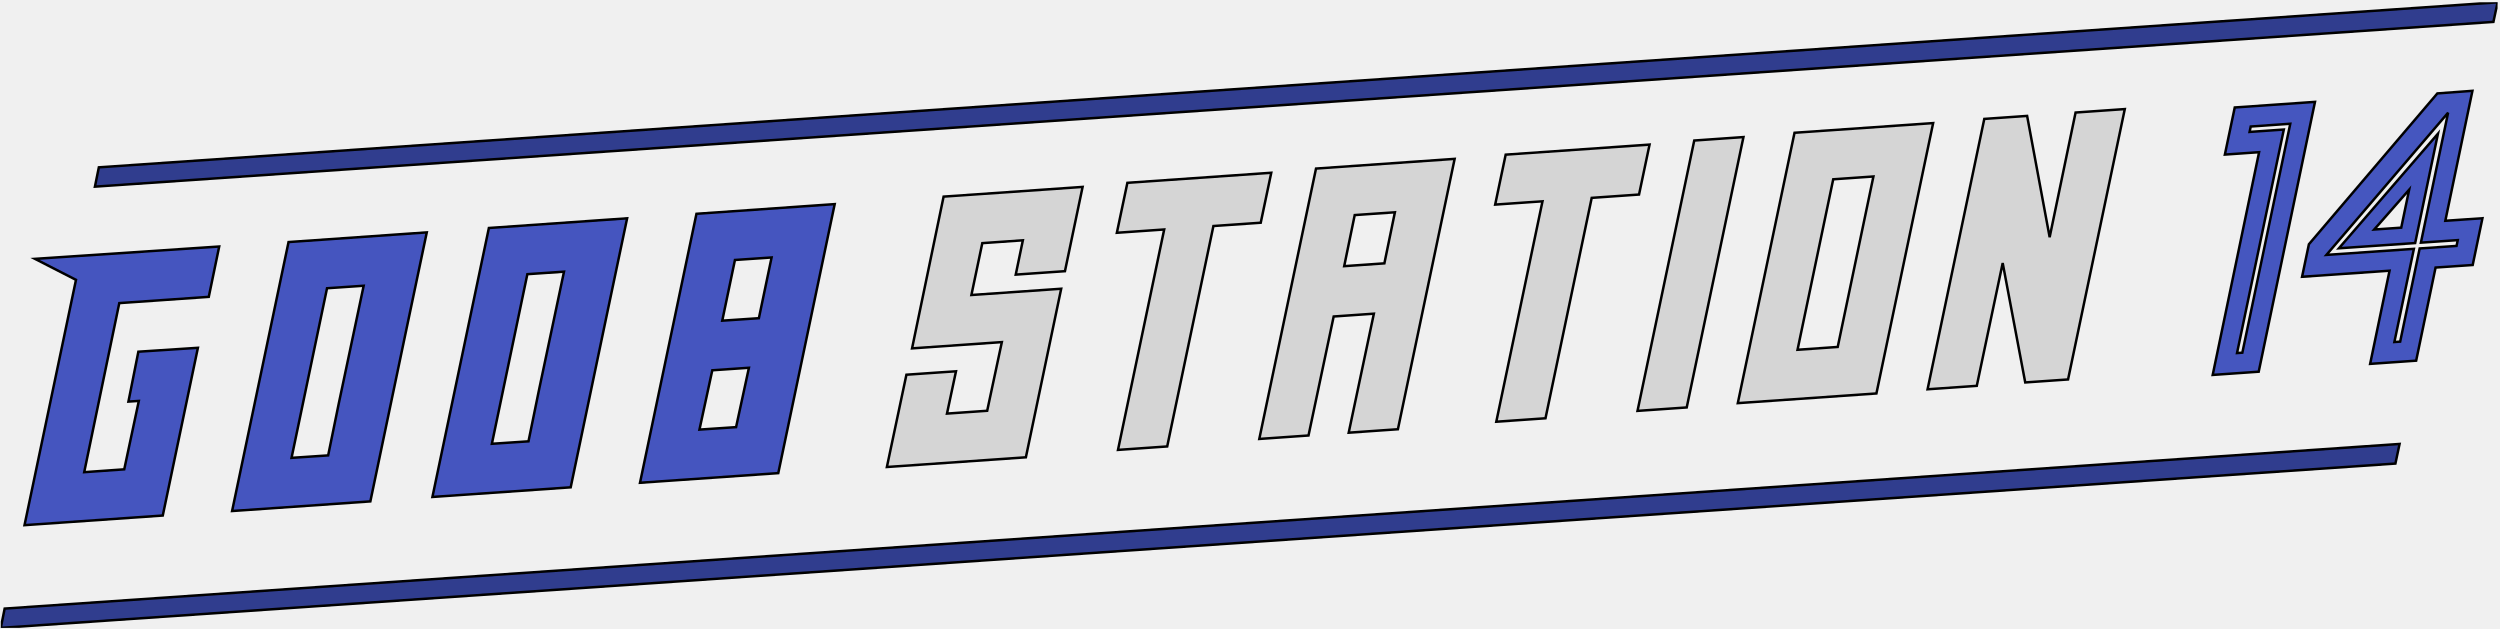
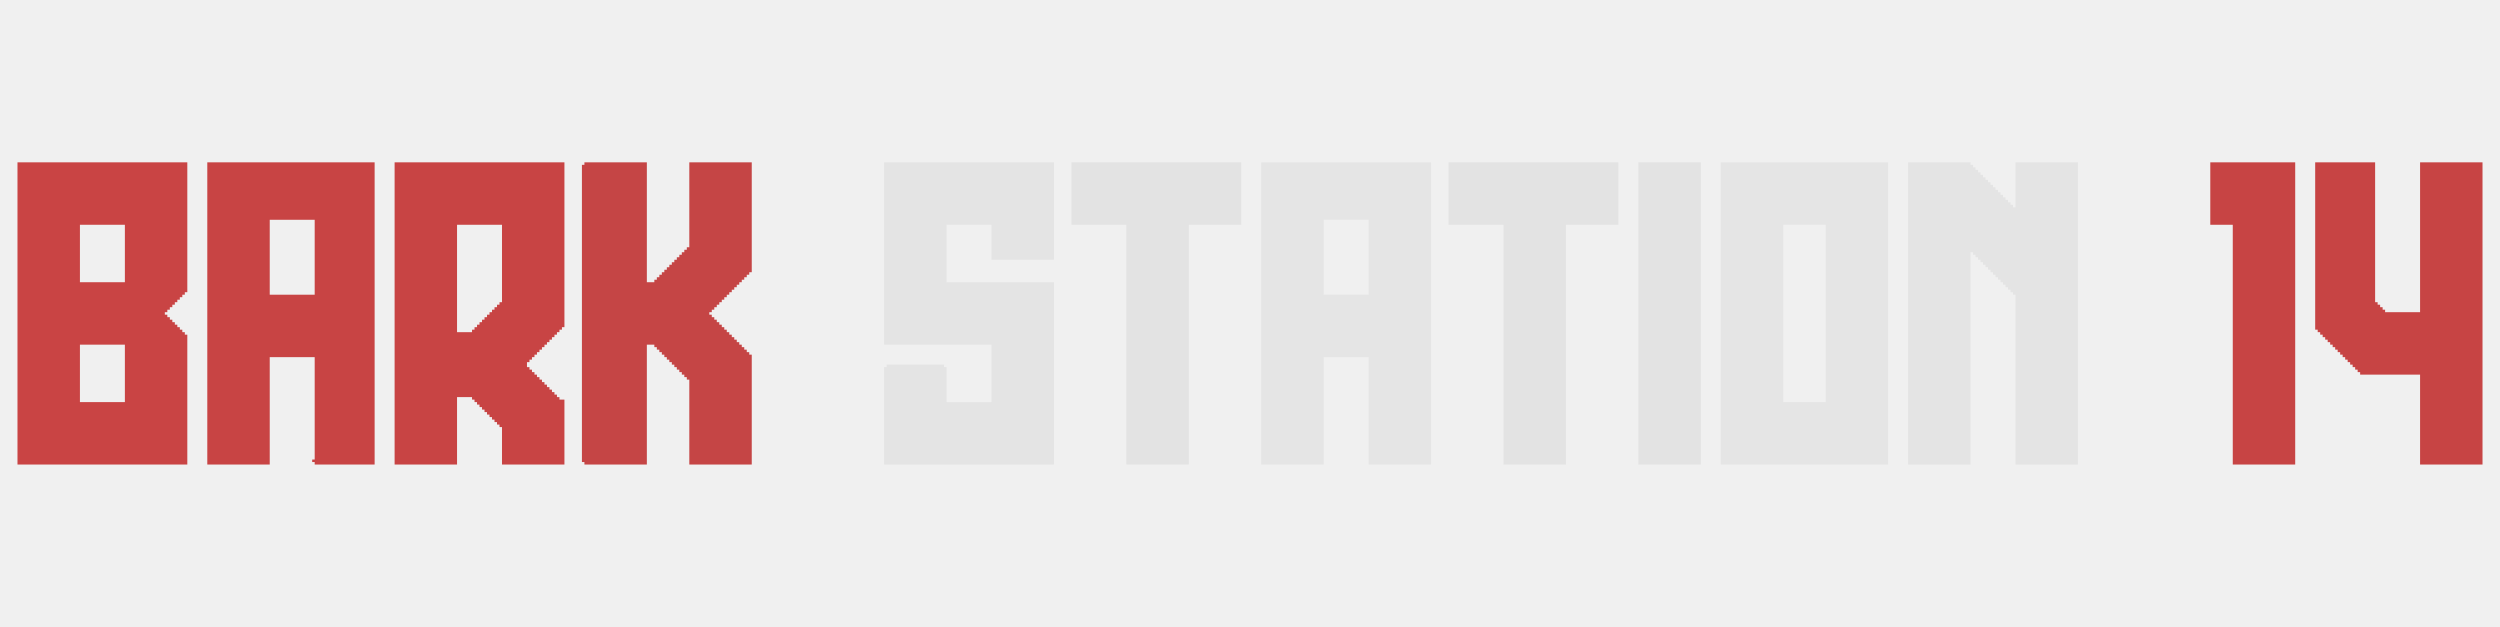
- <svg xmlns="http://www.w3.org/2000/svg" width="1002" height="252" viewBox="0 0 1002 252" fill="none" version="1.1" id="svg16">
-   <g clip-path="url(#clip0_235_486)" id="g16">
-     <path d="M39.62 67.065L38.043 74.808L999.361 8.779L1001.03 0.92L39.62 67.065Z" fill="#4556BF" id="path1" style="stroke:#000000;stroke-opacity:1;fill:#303d8e;fill-opacity:1" />
-     <path d="M0.314 251.65L960.082 185.794L961.748 177.937L1.867 243.921L0.314 251.65Z" fill="#4556BF" id="path2" style="stroke:#000000;stroke-opacity:1;fill:#303d8e;fill-opacity:1" />
-     <path d="M30.456 112.169L9.823 210.487L65.24 206.625L79.321 139.399L55.454 140.962L51.473 160.957L55.641 160.686L49.795 188.109L33.751 189.247L47.809 121.487L65.742 120.233L83.675 118.979L87.858 98.802L14.006 103.748L30.456 112.169Z" fill="white" id="path3" style="fill:#4555bf;fill-opacity:1;stroke:#000000;stroke-opacity:1" />
-     <path fill-rule="evenodd" clip-rule="evenodd" d="M93.02 204.821L113.653 106.504L115.648 97.017L171.055 93.137L162.518 133.734L148.438 200.96L93.02 204.821ZM116.849 183.509L131.524 182.525L135.724 161.981L145.758 114.525L131.072 115.531L116.849 183.509Z" fill="white" id="path4" style="stroke:#000000;stroke-opacity:1;fill:#4555bf;fill-opacity:1" />
-     <path fill-rule="evenodd" clip-rule="evenodd" d="M173.315 199.182L193.948 100.864L195.943 91.377L251.351 87.497L242.813 128.094L228.733 195.32L173.315 199.182ZM197.145 177.87L211.819 176.885L216.019 156.341L226.053 108.886L211.367 109.891L197.145 177.87Z" fill="white" id="path5" style="stroke:#000000;stroke-opacity:1;fill:#4555bf;fill-opacity:1" />
-     <path fill-rule="evenodd" clip-rule="evenodd" d="M334.548 81.808L279.14 85.688L256.513 193.493L311.93 189.631L334.548 81.808ZM295.017 171.197L280.342 172.181L285.486 148.409L300.171 147.402L295.017 171.197ZM294.566 104.202L309.252 103.197L304.158 127.534L289.48 128.525L294.566 104.202Z" fill="white" id="path6" style="stroke:#000000;stroke-opacity:1;fill:#4555bf;fill-opacity:1" />
-     <path d="m 425.325,115.725 -35.985,2.514 4.366,-20.788 16.259,-1.138 -2.859,13.754 19.725,-1.376 7.075,-33.778 -55.711,3.891 -12.644,60.827 35.986,-2.515 -5.875,27.521 -16.112,1.129 3.616,-16.966 -19.875,1.386 -7.831,36.993 55.711,-3.89 z" fill="#d5d5d5" id="path7" style="stroke:#000000;stroke-opacity:1" />
-     <path d="m 447.636,93.299 18.971,-1.324 -18.519,88.344 19.725,-1.384 18.521,-88.343 18.97,-1.324 4.216,-20.027 -57.667,4.034 z" fill="#d5d5d5" id="path8" style="stroke:#000000;stroke-opacity:1" />
-     <path d="m 538.753,106.678 4.215,-20.474 16.111,-1.128 -4.218,20.476 z m 21.528,65.363 22.74,-108.368 -55.562,3.889 -22.736,108.368 19.725,-1.384 10.087,-47.694 16.111,-1.128 -10.088,47.696 z" fill="#d5d5d5" id="path9" style="stroke:#000000;stroke-opacity:1" />
-     <path d="m 619.434,167.647 18.521,-88.344 18.971,-1.332 4.218,-20.022 -57.667,4.034 -4.216,20.021 18.97,-1.324 -18.519,88.344 z" fill="#d5d5d5" id="path10" style="stroke:#000000;stroke-opacity:1" />
-     <path d="m 656.315,164.682 19.724,-1.376 22.736,-108.367 -19.724,1.383 z" fill="#d5d5d5" id="path11" style="stroke:#000000;stroke-opacity:1" />
-     <path d="m 734.755,71.861 16.111,-1.128 -14.307,68.323 -16.109,1.129 z m -38.245,89.72 55.558,-3.881 22.736,-108.367 -55.56,3.88 z" fill="#d5d5d5" id="path12" style="stroke:#000000;stroke-opacity:1" />
-     <path d="m 792.293,154.647 10.386,-49.224 9.034,47.863 17.165,-1.201 22.739,-108.367 -19.724,1.384 -10.392,49.972 -9.033,-48.616 -17.165,1.2 -22.731,108.368 z" fill="#d5d5d5" id="path13" style="stroke:#000000;stroke-opacity:1" />
-     <path d="M901.631 52.876L902.089 50.71L917.942 49.6L898.735 141.359L896.601 141.508L915.353 51.917L901.631 52.876ZM905.29 148.979L927.851 40.828L895.688 43.077L891.726 61.956L905.446 60.996L886.849 150.273L905.29 148.979Z" fill="#4556BF" id="path14" style="stroke:#000000;stroke-opacity:1" />
-     <path d="M981.197 45.167L970.294 97.253L985.064 96.24L984.581 98.565L969.807 99.579L961.991 136.923L959.666 137.083L967.488 99.739L932.427 102.166L981.197 45.167ZM922.67 110.929L957.731 108.501L949.948 145.845L968.392 144.555L976.177 107.233L991.056 106.212L994.962 87.467L980.086 88.488L990.95 36.404L976.892 37.439L925.403 97.901L922.67 110.929Z" fill="#4556BF" id="path15" style="stroke:#000000;stroke-opacity:1" />
-     <path d="M977.128 53.585L937.431 99.514L967.993 97.416L977.128 53.585ZM965.589 76.025L962.417 91.246L951.58 91.99L965.589 76.025Z" fill="#4556BF" id="path16" style="stroke:#000000;stroke-opacity:1" />
-   </g>
-   <defs id="defs16">
-     <clipPath id="clip0_235_486">
-       <rect width="1000.71" height="250.73" fill="white" transform="translate(0.314453 0.920166)" id="rect16" />
-     </clipPath>
-   </defs>
+ <svg xmlns="http://www.w3.org/2000/svg" version="1.1" width="1001" height="251">
+   <path d="M0,0 L68,0 L68,52 L67,52 L67,53 L66,53 L66,54 L65,54 L65,55 L64,55 L64,56 L63,56 L63,57 L62,57 L62,58 L61,58 L61,59 L60,59 L60,60 L59,60 L59,61 L60,61 L60,62 L61,62 L61,63 L62,63 L62,64 L63,64 L63,65 L64,65 L64,66 L65,66 L65,67 L66,67 L66,68 L67,68 L67,69 L68,69 L68,121 L0,121 Z M25,25 L25,48 L43,48 L43,25 Z M25,73 L25,96 L43,96 L43,73 Z " fill="#C94444" transform="translate(7,65)" />
+   <path d="M0,0 L68,0 L68,39 L43,39 L43,25 L25,25 L25,48 L68,48 L68,121 L0,121 L0,82 L1,82 L1,81 L24,81 L24,82 L25,82 L25,96 L43,96 L43,73 L0,73 Z " fill="#E4E4E4" transform="translate(354,65)" />
+   <path d="M0,0 L68,0 L68,121 L43,121 L43,78 L25,78 L25,121 L0,121 Z M25,23 L25,53 L43,53 L43,23 Z " fill="#E5E5E5" transform="translate(505,65)" />
+   <path d="M0,0 L67,0 L67,121 L0,121 Z M25,25 L25,96 L42,96 L42,25 Z " fill="#E5E5E5" transform="translate(689,65)" />
+   <path d="M0,0 L68,0 L68,66 L67,66 L67,67 L66,67 L66,68 L65,68 L65,69 L64,69 L64,70 L63,70 L63,71 L62,71 L62,72 L61,72 L61,73 L60,73 L60,74 L59,74 L59,75 L58,75 L58,76 L57,76 L57,77 L56,77 L56,78 L55,78 L55,79 L54,79 L54,80 L53,80 L53,82 L54,82 L54,83 L55,83 L55,84 L56,84 L56,85 L57,85 L57,86 L58,86 L58,87 L59,87 L59,88 L60,88 L60,89 L61,89 L61,90 L62,90 L62,91 L63,91 L63,92 L64,92 L64,93 L65,93 L65,94 L66,94 L66,95 L68,95 L68,121 L43,121 L43,106 L42,106 L42,105 L41,105 L41,104 L40,104 L40,103 L39,103 L39,102 L38,102 L38,101 L37,101 L37,100 L36,100 L36,99 L35,99 L35,98 L34,98 L34,97 L33,97 L33,96 L32,96 L32,95 L31,95 L31,94 L25,94 L25,121 L0,121 Z M25,25 L25,68 L31,68 L31,67 L32,67 L32,66 L33,66 L33,65 L34,65 L34,64 L35,64 L35,63 L36,63 L36,62 L37,62 L37,61 L38,61 L38,60 L39,60 L39,59 L40,59 L40,58 L41,58 L41,57 L42,57 L42,56 L43,56 L43,25 Z " fill="#C84444" transform="translate(158,65)" />
+   <path d="M0,0 L67,0 L67,121 L43,121 L43,120 L42,120 L42,119 L43,119 L43,78 L25,78 L25,121 L0,121 Z M25,23 L25,53 L43,53 L43,23 Z " fill="#C84444" transform="translate(83,65)" />
+   <path d="M0,0 L25,0 L25,1 L26,1 L26,2 L27,2 L27,3 L28,3 L28,4 L29,4 L29,5 L30,5 L30,6 L31,6 L31,7 L32,7 L32,8 L33,8 L33,9 L34,9 L34,10 L35,10 L35,11 L36,11 L36,12 L37,12 L37,13 L38,13 L38,14 L39,14 L39,15 L40,15 L40,16 L41,16 L41,17 L42,17 L42,18 L43,18 L43,0 L68,0 L68,121 L43,121 L43,53 L42,53 L42,52 L41,52 L41,51 L40,51 L40,50 L39,50 L39,49 L38,49 L38,48 L37,48 L37,47 L36,47 L36,46 L35,46 L35,45 L34,45 L34,44 L33,44 L33,43 L32,43 L32,42 L31,42 L31,41 L30,41 L30,40 L29,40 L29,39 L28,39 L28,38 L27,38 L27,37 L26,37 L26,36 L25,36 L25,121 L0,121 Z " fill="#E4E4E4" transform="translate(764,65)" />
+   <path d="M0,0 L25,0 L25,48 L28,48 L28,47 L29,47 L29,46 L30,46 L30,45 L31,45 L31,44 L32,44 L32,43 L33,43 L33,42 L34,42 L34,41 L35,41 L35,40 L36,40 L36,39 L37,39 L37,38 L38,38 L38,37 L39,37 L39,36 L40,36 L40,35 L41,35 L41,34 L42,34 L42,0 L67,0 L67,44 L66,44 L66,45 L65,45 L65,46 L64,46 L64,47 L63,47 L63,48 L62,48 L62,49 L61,49 L61,50 L60,50 L60,51 L59,51 L59,52 L58,52 L58,53 L57,53 L57,54 L56,54 L56,55 L55,55 L55,56 L54,56 L54,57 L53,57 L53,58 L52,58 L52,59 L51,59 L51,60 L50,60 L50,61 L51,61 L51,62 L52,62 L52,63 L53,63 L53,64 L54,64 L54,65 L55,65 L55,66 L56,66 L56,67 L57,67 L57,68 L58,68 L58,69 L59,69 L59,70 L60,70 L60,71 L61,71 L61,72 L62,72 L62,73 L63,73 L63,74 L64,74 L64,75 L65,75 L65,76 L66,76 L66,77 L67,77 L67,121 L42,121 L42,87 L41,87 L41,86 L40,86 L40,85 L39,85 L39,84 L38,84 L38,83 L37,83 L37,82 L36,82 L36,81 L35,81 L35,80 L34,80 L34,79 L33,79 L33,78 L32,78 L32,77 L31,77 L31,76 L30,76 L30,75 L29,75 L29,74 L28,74 L28,73 L25,73 L25,121 L0,121 L0,120 L-1,120 L-1,1 L0,1 Z " fill="#C54545" transform="translate(234,65)" />
+   <path d="M0,0 L24,0 L24,56 L25,56 L25,57 L26,57 L26,58 L27,58 L27,59 L28,59 L28,60 L42,60 L42,0 L67,0 L67,121 L42,121 L42,85 L18,85 L18,84 L17,84 L17,83 L16,83 L16,82 L15,82 L15,81 L14,81 L14,80 L13,80 L13,79 L12,79 L12,78 L11,78 L11,77 L10,77 L10,76 L9,76 L9,75 L8,75 L8,74 L7,74 L7,73 L6,73 L6,72 L5,72 L5,71 L4,71 L4,70 L3,70 L3,69 L2,69 L2,68 L1,68 L1,67 L0,67 Z " fill="#C74444" transform="translate(927,65)" />
+   <path d="M0,0 L68,0 L68,25 L47,25 L47,121 L22,121 L22,25 L0,25 Z " fill="#E3E3E3" transform="translate(580,65)" />
+   <path d="M0,0 L68,0 L68,25 L47,25 L47,121 L22,121 L22,25 L0,25 Z " fill="#E3E3E3" transform="translate(429,65)" />
+   <path d="M0,0 L34,0 L34,121 L9,121 L9,25 L0,25 Z " fill="#C74444" transform="translate(885,65)" />
+   <path d="M0,0 L25,0 L25,121 L0,121 Z " fill="#E3E3E3" transform="translate(656,65)" />
</svg>
